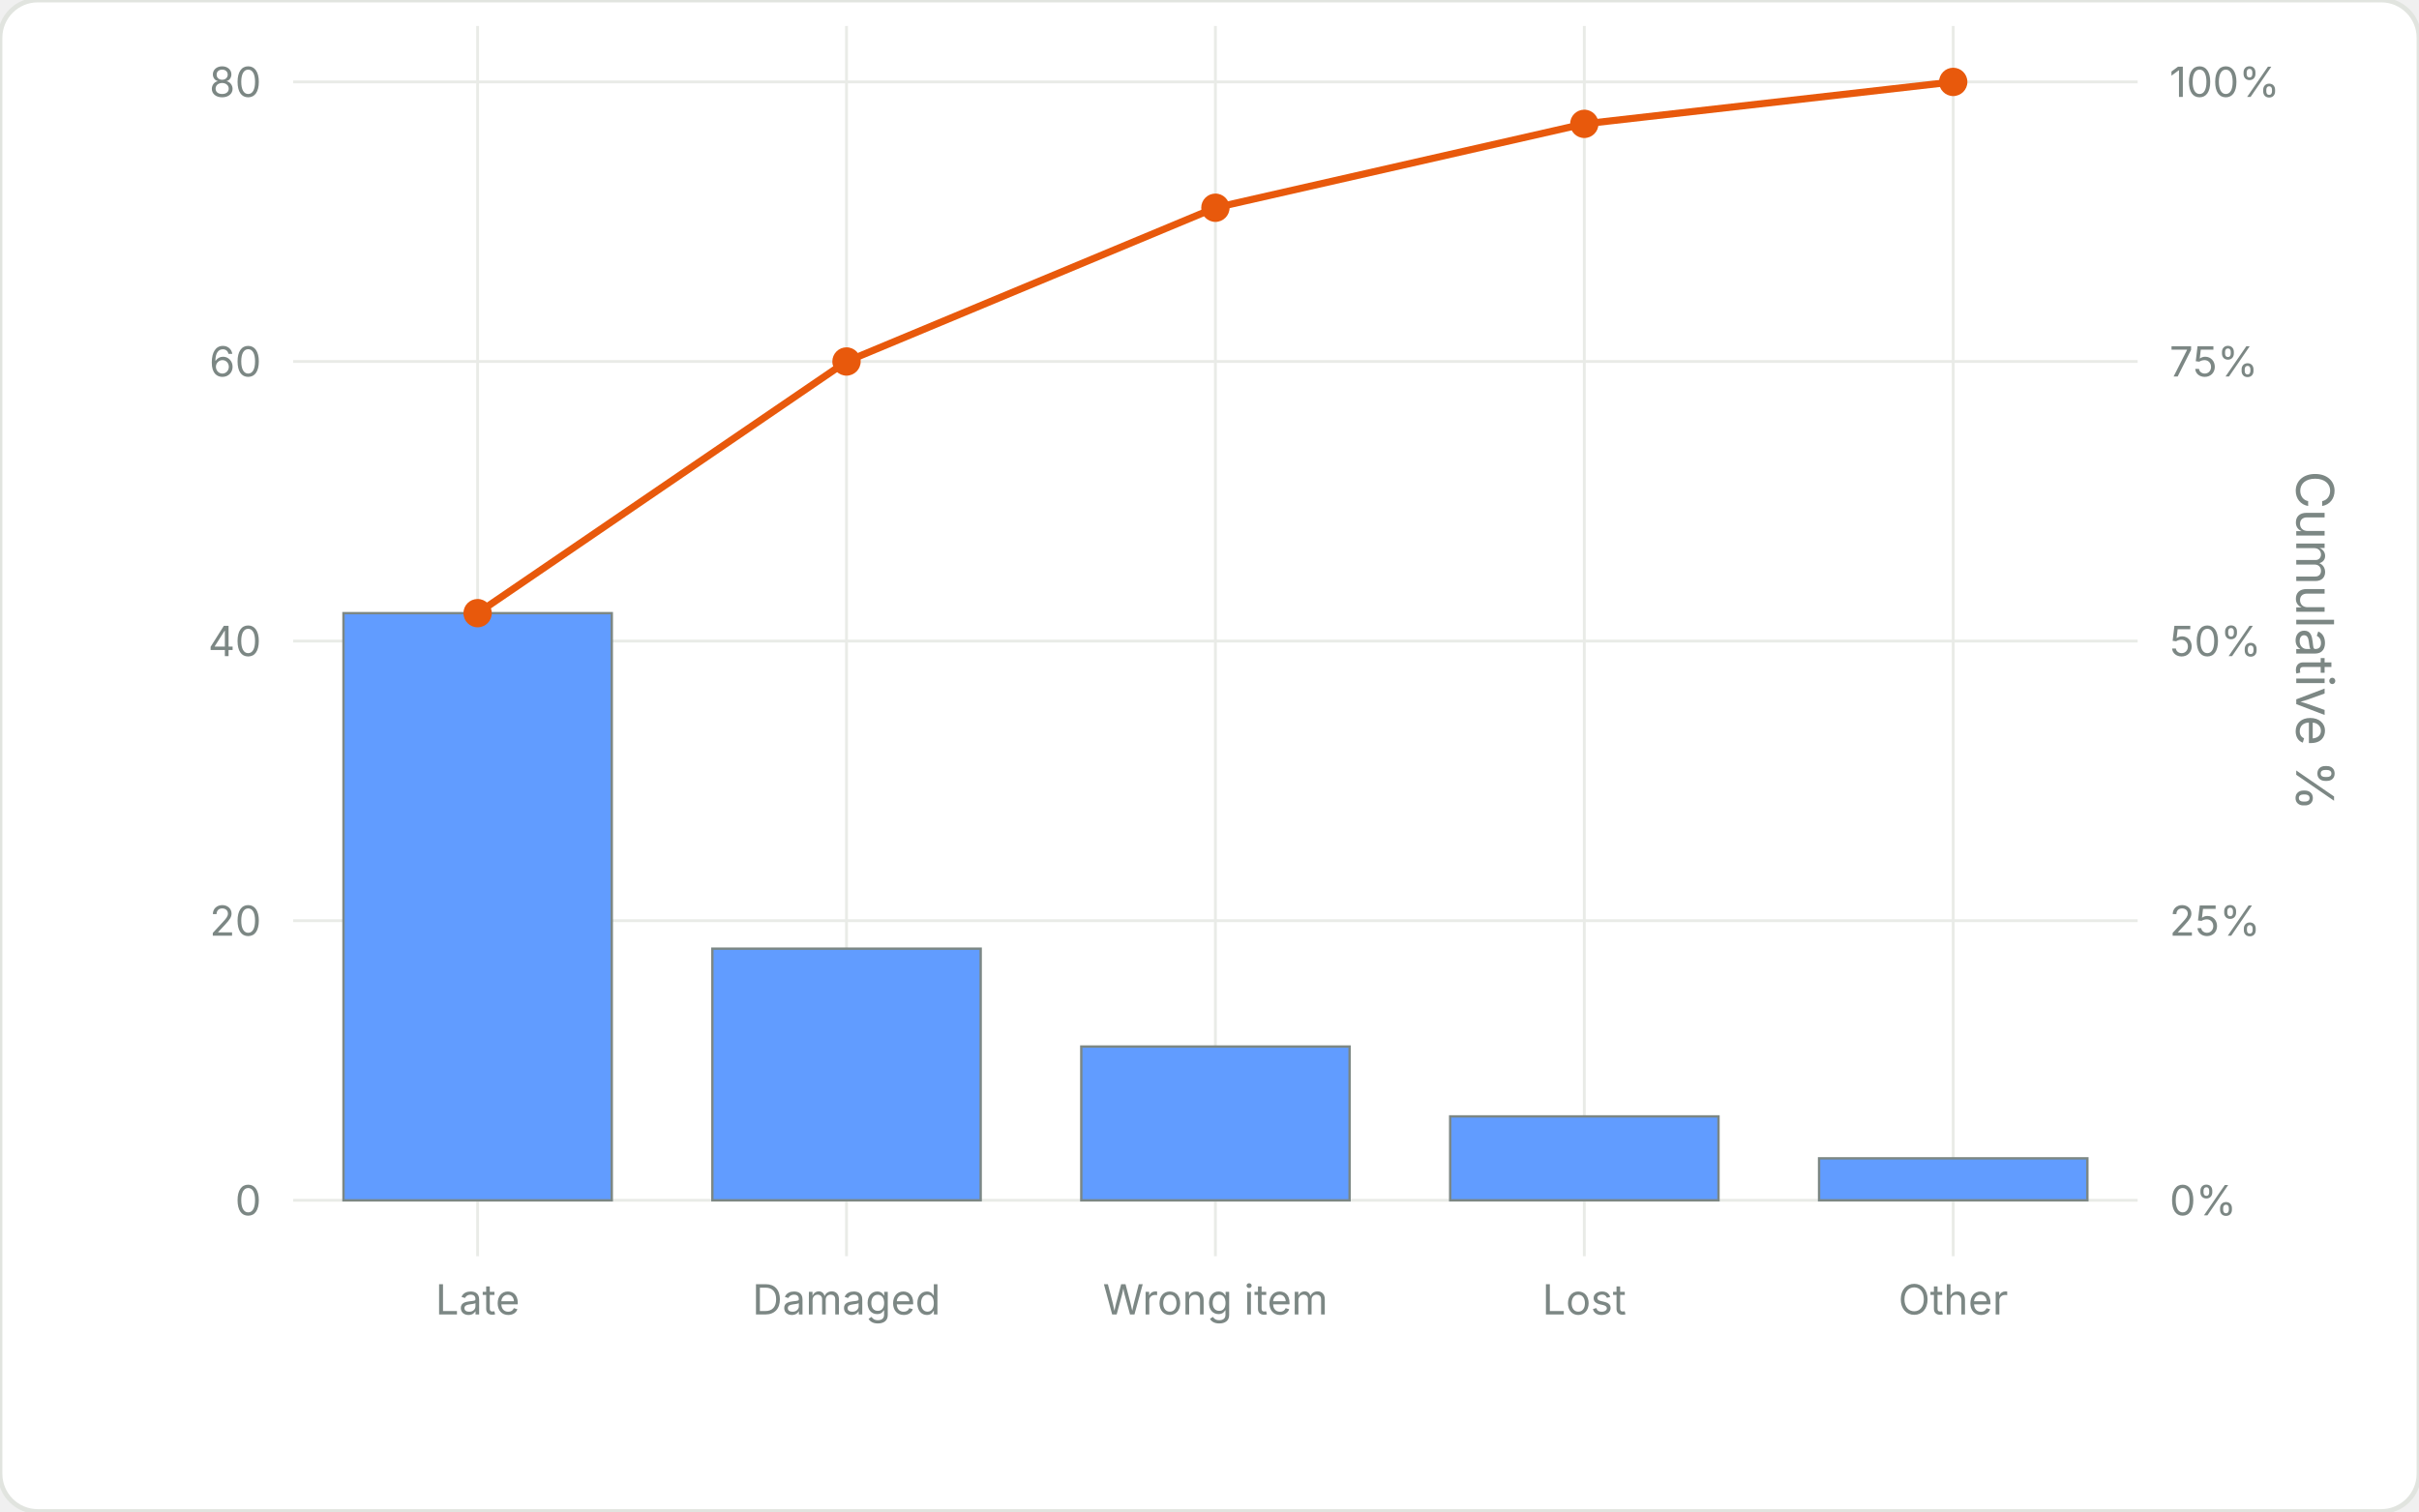
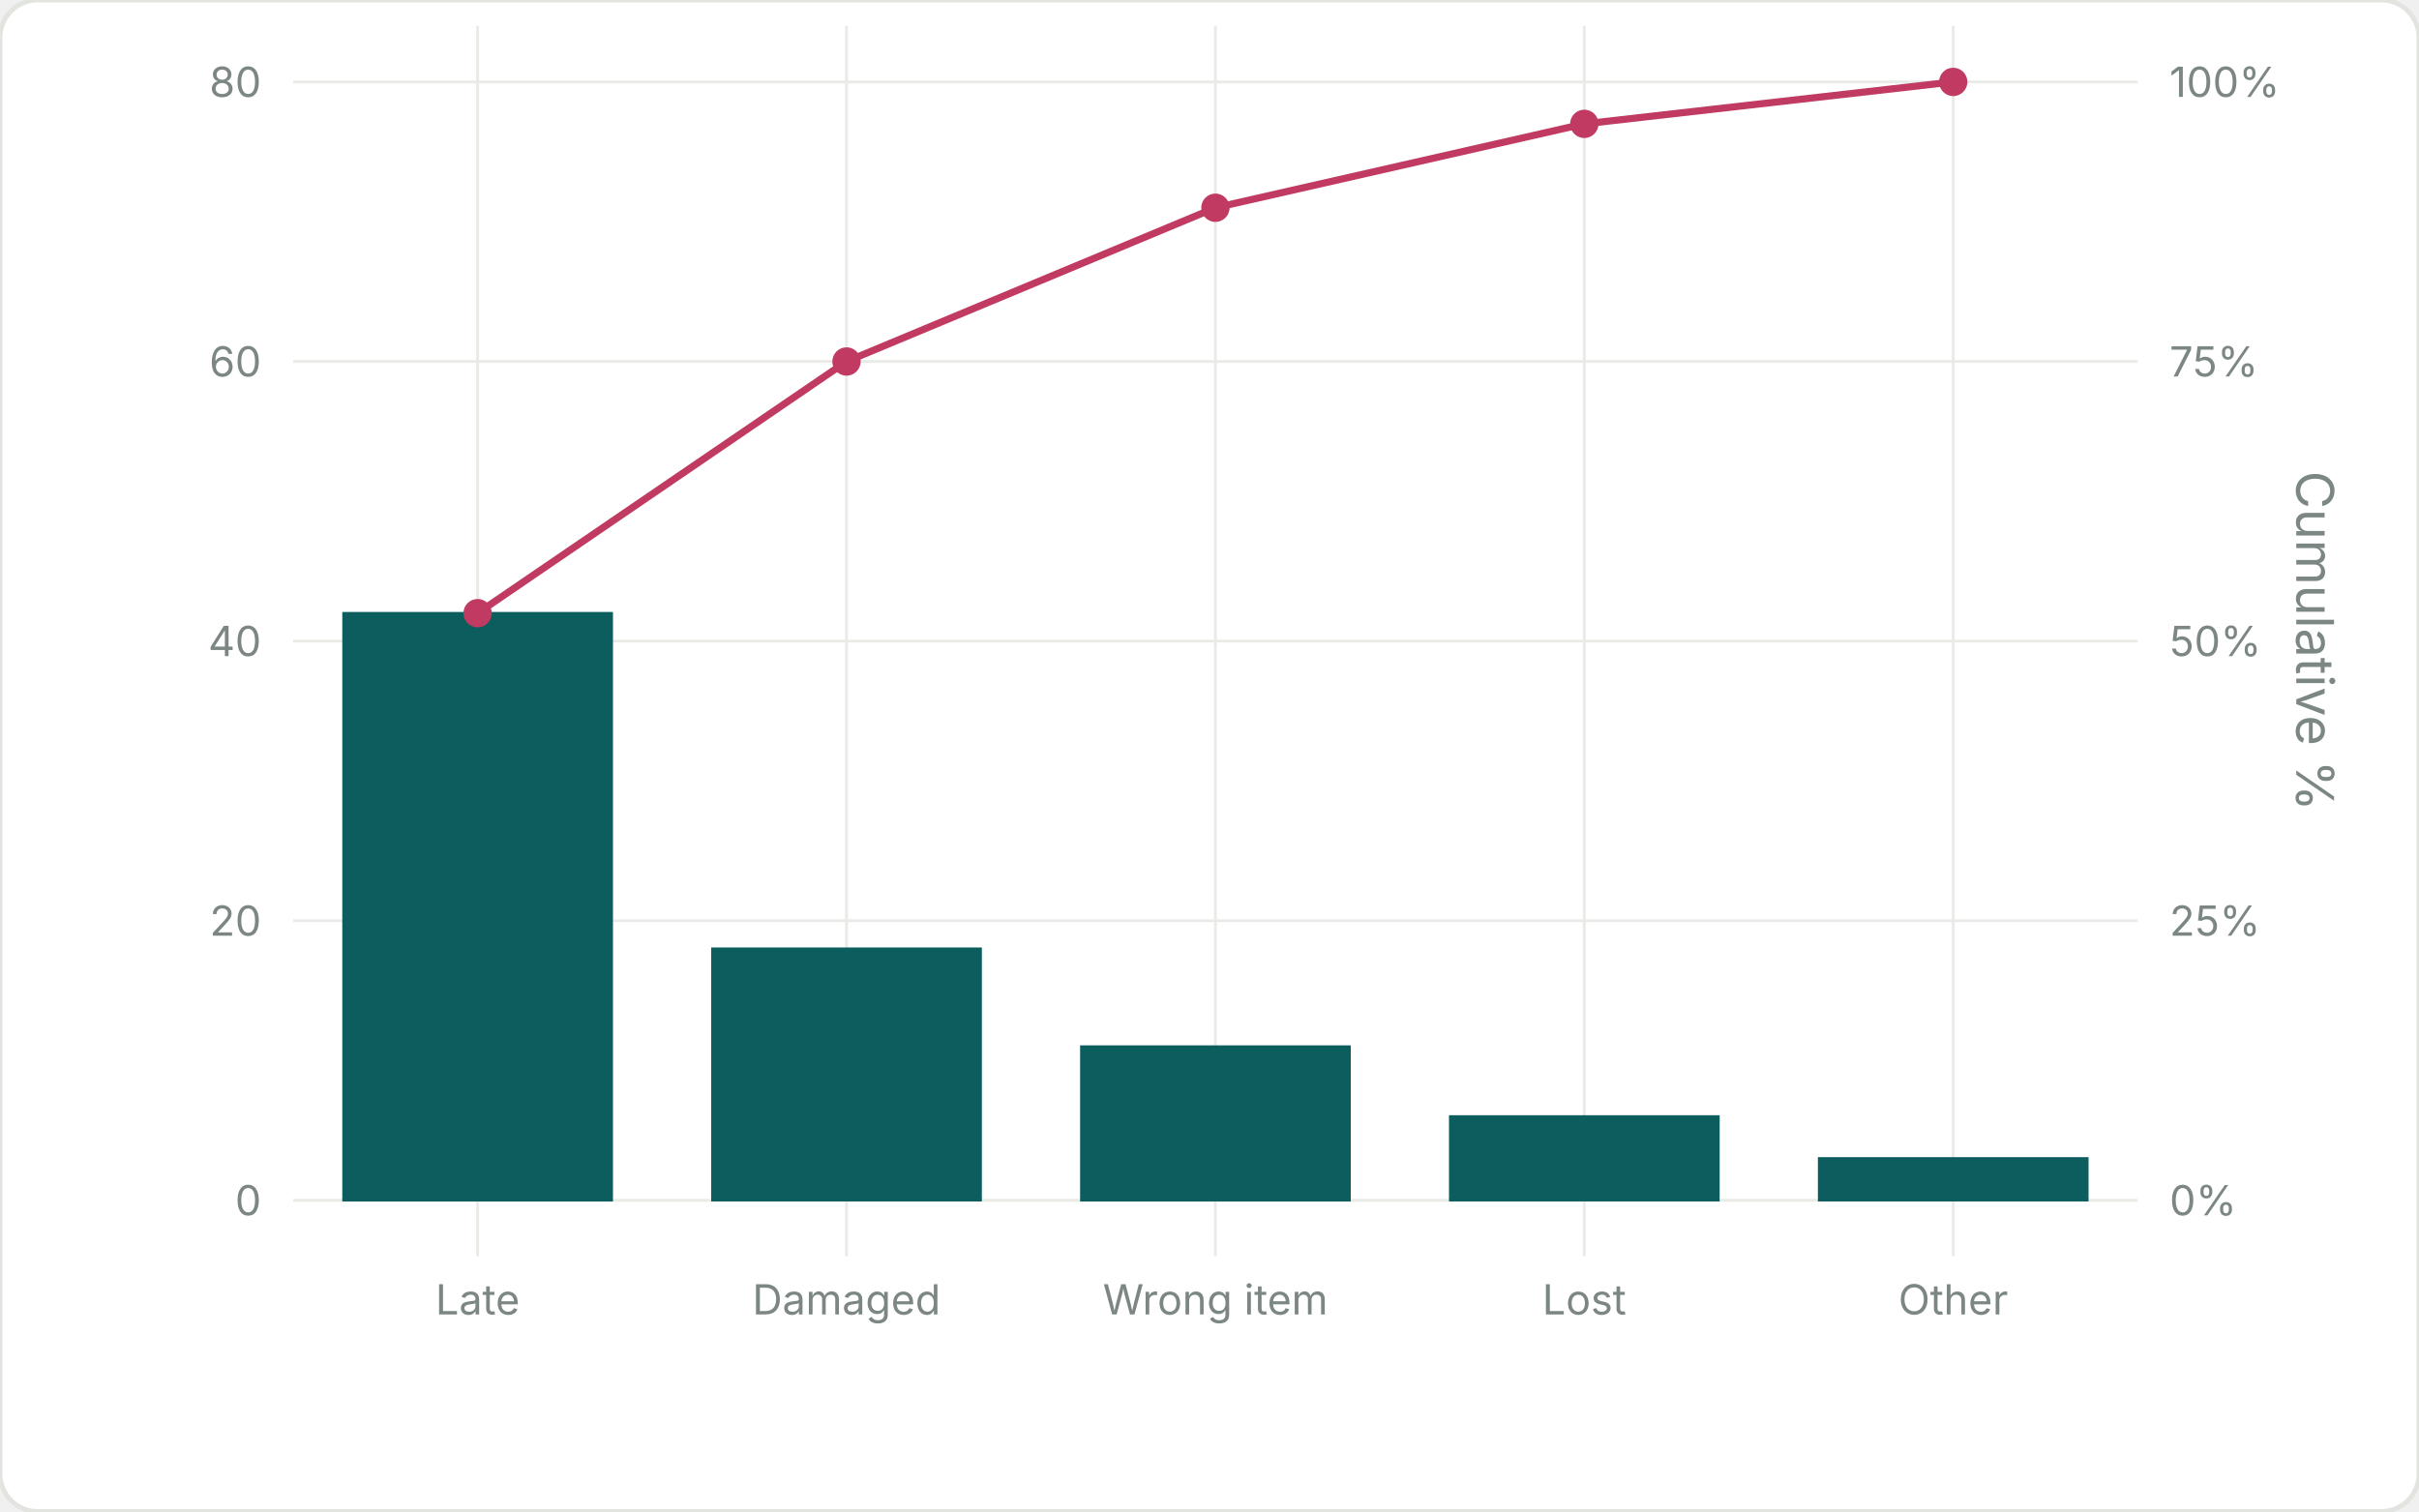
<svg xmlns="http://www.w3.org/2000/svg" width="512.0" height="320.0" viewBox="16.0 16.0 512.0 320.0" data-theme="site" data-variant="light">
  <rect x="16.0" y="16.0" width="512.0" height="320.0" rx="8" fill="#ffffff" stroke="#e1e4df" stroke-width="1" />
  <svg x="16.0" y="16.0" width="512" height="320" viewBox="0 0 512 320">
    <svg x="0.00" y="0.00" width="512" height="306" viewBox="0 0 512 306" data-plot="62.05 5.50 390.40 260.45" data-ydomain="-4 84" data-xlevels="[&quot;Late&quot;,&quot;Damaged&quot;,&quot;Wrong item&quot;,&quot;Lost&quot;,&quot;Other&quot;]">
      <polyline points="101.09,5.50 101.09,265.95" fill="none" stroke="#E9EBE7" stroke-width="0.60" />
      <polyline points="179.17,5.50 179.17,265.95" fill="none" stroke="#E9EBE7" stroke-width="0.60" />
      <polyline points="257.25,5.50 257.25,265.95" fill="none" stroke="#E9EBE7" stroke-width="0.60" />
      <polyline points="335.33,5.50 335.33,265.95" fill="none" stroke="#E9EBE7" stroke-width="0.60" />
      <polyline points="413.41,5.50 413.41,265.95" fill="none" stroke="#E9EBE7" stroke-width="0.60" />
      <polyline points="62.05,254.11 452.45,254.11" fill="none" stroke="#E9EBE7" stroke-width="0.60" />
      <polyline points="62.05,194.92 452.45,194.92" fill="none" stroke="#E9EBE7" stroke-width="0.60" />
      <polyline points="62.05,135.72 452.45,135.72" fill="none" stroke="#E9EBE7" stroke-width="0.60" />
      <polyline points="62.05,76.53 452.45,76.53" fill="none" stroke="#E9EBE7" stroke-width="0.60" />
      <polyline points="62.05,17.34 452.45,17.34" fill="none" stroke="#E9EBE7" stroke-width="0.60" />
      <text x="101.09" y="275.10" font-size="8.80" text-anchor="middle" dominant-baseline="middle" font-family="'Hanken Grotesk',system-ui,-apple-system,'Segoe UI',sans-serif" fill="#7C8784">Late</text>
      <text x="179.17" y="275.10" font-size="8.80" text-anchor="middle" dominant-baseline="middle" font-family="'Hanken Grotesk',system-ui,-apple-system,'Segoe UI',sans-serif" fill="#7C8784">Damaged</text>
      <text x="257.25" y="275.10" font-size="8.80" text-anchor="middle" dominant-baseline="middle" font-family="'Hanken Grotesk',system-ui,-apple-system,'Segoe UI',sans-serif" fill="#7C8784">Wrong item</text>
      <text x="335.33" y="275.10" font-size="8.80" text-anchor="middle" dominant-baseline="middle" font-family="'Hanken Grotesk',system-ui,-apple-system,'Segoe UI',sans-serif" fill="#7C8784">Lost</text>
      <text x="413.41" y="275.10" font-size="8.80" text-anchor="middle" dominant-baseline="middle" font-family="'Hanken Grotesk',system-ui,-apple-system,'Segoe UI',sans-serif" fill="#7C8784">Other</text>
      <text x="55.30" y="254.11" font-size="8.80" text-anchor="end" dominant-baseline="middle" font-family="'Hanken Grotesk',system-ui,-apple-system,'Segoe UI',sans-serif" fill="#7C8784">0</text>
      <text x="55.30" y="194.92" font-size="8.80" text-anchor="end" dominant-baseline="middle" font-family="'Hanken Grotesk',system-ui,-apple-system,'Segoe UI',sans-serif" fill="#7C8784">20</text>
      <text x="55.30" y="135.72" font-size="8.80" text-anchor="end" dominant-baseline="middle" font-family="'Hanken Grotesk',system-ui,-apple-system,'Segoe UI',sans-serif" fill="#7C8784">40</text>
      <text x="55.30" y="76.53" font-size="8.80" text-anchor="end" dominant-baseline="middle" font-family="'Hanken Grotesk',system-ui,-apple-system,'Segoe UI',sans-serif" fill="#7C8784">60</text>
      <text x="55.30" y="17.34" font-size="8.80" text-anchor="end" dominant-baseline="middle" font-family="'Hanken Grotesk',system-ui,-apple-system,'Segoe UI',sans-serif" fill="#7C8784">80</text>
      <text x="459.20" y="254.11" font-size="8.80" text-anchor="start" dominant-baseline="middle" font-family="'Hanken Grotesk',system-ui,-apple-system,'Segoe UI',sans-serif" fill="#7C8784">0%</text>
      <text x="459.20" y="194.92" font-size="8.80" text-anchor="start" dominant-baseline="middle" font-family="'Hanken Grotesk',system-ui,-apple-system,'Segoe UI',sans-serif" fill="#7C8784">25%</text>
      <text x="459.20" y="135.72" font-size="8.80" text-anchor="start" dominant-baseline="middle" font-family="'Hanken Grotesk',system-ui,-apple-system,'Segoe UI',sans-serif" fill="#7C8784">50%</text>
      <text x="459.20" y="76.53" font-size="8.80" text-anchor="start" dominant-baseline="middle" font-family="'Hanken Grotesk',system-ui,-apple-system,'Segoe UI',sans-serif" fill="#7C8784">75%</text>
      <text x="459.20" y="17.34" font-size="8.80" text-anchor="start" dominant-baseline="middle" font-family="'Hanken Grotesk',system-ui,-apple-system,'Segoe UI',sans-serif" fill="#7C8784">100%</text>
      <text x="490.00" y="135.72" font-size="11.00" text-anchor="middle" dominant-baseline="middle" font-family="'Hanken Grotesk',system-ui,-apple-system,'Segoe UI',sans-serif" fill="#7C8784" transform="rotate(90.0 490.00 135.72)">Cumulative %</text>
-       <rect x="72.70" y="129.81" width="56.79" height="124.31" fill="#619CFF" stroke="#7C8784" stroke-width="0.50" data-x="Late" data-value="42" data-fvalue="42" class="gg-mark gg-bar" data-geom="pareto" />
-       <rect x="150.78" y="200.84" width="56.79" height="53.27" fill="#619CFF" stroke="#7C8784" stroke-width="0.50" data-x="Damaged" data-value="18" data-fvalue="18" class="gg-mark gg-bar" data-geom="pareto" />
-       <rect x="228.86" y="221.56" width="56.79" height="32.56" fill="#619CFF" stroke="#7C8784" stroke-width="0.50" data-x="Wrong item" data-value="11" data-fvalue="11" class="gg-mark gg-bar" data-geom="pareto" />
-       <rect x="306.94" y="236.35" width="56.79" height="17.76" fill="#619CFF" stroke="#7C8784" stroke-width="0.50" data-x="Lost" data-value="6" data-fvalue="6" class="gg-mark gg-bar" data-geom="pareto" />
-       <rect x="385.02" y="245.23" width="56.79" height="8.88" fill="#619CFF" stroke="#7C8784" stroke-width="0.50" data-x="Other" data-value="3" data-fvalue="3" class="gg-mark gg-bar" data-geom="pareto" />
-       <polyline points="101.09,129.81 179.17,76.53 257.25,43.98 335.33,26.22 413.41,17.34" fill="none" stroke="#E8590C" stroke-width="1.50" data-series="cumulative" data-fvalue="3" class="gg-mark gg-line" data-geom="pareto" />
-       <circle cx="101.09" cy="129.81" r="3.00" fill="#E8590C" data-x="Late" data-series="cumulative" data-value="52.5" data-fvalue="3" class="gg-mark gg-point" data-geom="pareto" />
-       <circle cx="179.17" cy="76.53" r="3.00" fill="#E8590C" data-x="Damaged" data-series="cumulative" data-value="75" data-fvalue="3" class="gg-mark gg-point" data-geom="pareto" />
-       <circle cx="257.25" cy="43.98" r="3.00" fill="#E8590C" data-x="Wrong item" data-series="cumulative" data-value="88.75" data-fvalue="3" class="gg-mark gg-point" data-geom="pareto" />
-       <circle cx="335.33" cy="26.22" r="3.00" fill="#E8590C" data-x="Lost" data-series="cumulative" data-value="96.25" data-fvalue="3" class="gg-mark gg-point" data-geom="pareto" />
-       <circle cx="413.41" cy="17.34" r="3.00" fill="#E8590C" data-x="Other" data-series="cumulative" data-value="100" data-fvalue="3" class="gg-mark gg-point" data-geom="pareto" />
+       <rect x="72.70" y="129.81" width="56.79" height="124.31" fill="#0B5D5E" stroke="#0B5D5E" stroke-width="0.50" data-x="Late" data-value="42" data-fvalue="42" class="gg-mark gg-bar" data-geom="pareto" />
+       <rect x="150.78" y="200.84" width="56.79" height="53.27" fill="#0B5D5E" stroke="#0B5D5E" stroke-width="0.50" data-x="Damaged" data-value="18" data-fvalue="18" class="gg-mark gg-bar" data-geom="pareto" />
+       <rect x="228.86" y="221.56" width="56.79" height="32.56" fill="#0B5D5E" stroke="#0B5D5E" stroke-width="0.50" data-x="Wrong item" data-value="11" data-fvalue="11" class="gg-mark gg-bar" data-geom="pareto" />
+       <rect x="306.94" y="236.35" width="56.79" height="17.76" fill="#0B5D5E" stroke="#0B5D5E" stroke-width="0.50" data-x="Lost" data-value="6" data-fvalue="6" class="gg-mark gg-bar" data-geom="pareto" />
+       <rect x="385.02" y="245.23" width="56.79" height="8.88" fill="#0B5D5E" stroke="#0B5D5E" stroke-width="0.50" data-x="Other" data-value="3" data-fvalue="3" class="gg-mark gg-bar" data-geom="pareto" />
+       <polyline points="101.09,129.81 179.17,76.53 257.25,43.98 335.33,26.22 413.41,17.34" fill="none" stroke="#C03A62" stroke-width="1.50" data-series="cumulative" data-fvalue="3" class="gg-mark gg-line" data-geom="pareto" />
+       <circle cx="101.09" cy="129.81" r="3.00" fill="#C03A62" data-x="Late" data-series="cumulative" data-value="52.5" data-fvalue="3" class="gg-mark gg-point" data-geom="pareto" />
+       <circle cx="179.17" cy="76.53" r="3.00" fill="#C03A62" data-x="Damaged" data-series="cumulative" data-value="75" data-fvalue="3" class="gg-mark gg-point" data-geom="pareto" />
+       <circle cx="257.25" cy="43.98" r="3.00" fill="#C03A62" data-x="Wrong item" data-series="cumulative" data-value="88.75" data-fvalue="3" class="gg-mark gg-point" data-geom="pareto" />
+       <circle cx="335.33" cy="26.22" r="3.00" fill="#C03A62" data-x="Lost" data-series="cumulative" data-value="96.25" data-fvalue="3" class="gg-mark gg-point" data-geom="pareto" />
+       <circle cx="413.41" cy="17.34" r="3.00" fill="#C03A62" data-x="Other" data-series="cumulative" data-value="100" data-fvalue="3" class="gg-mark gg-point" data-geom="pareto" />
    </svg>
  </svg>
</svg>
